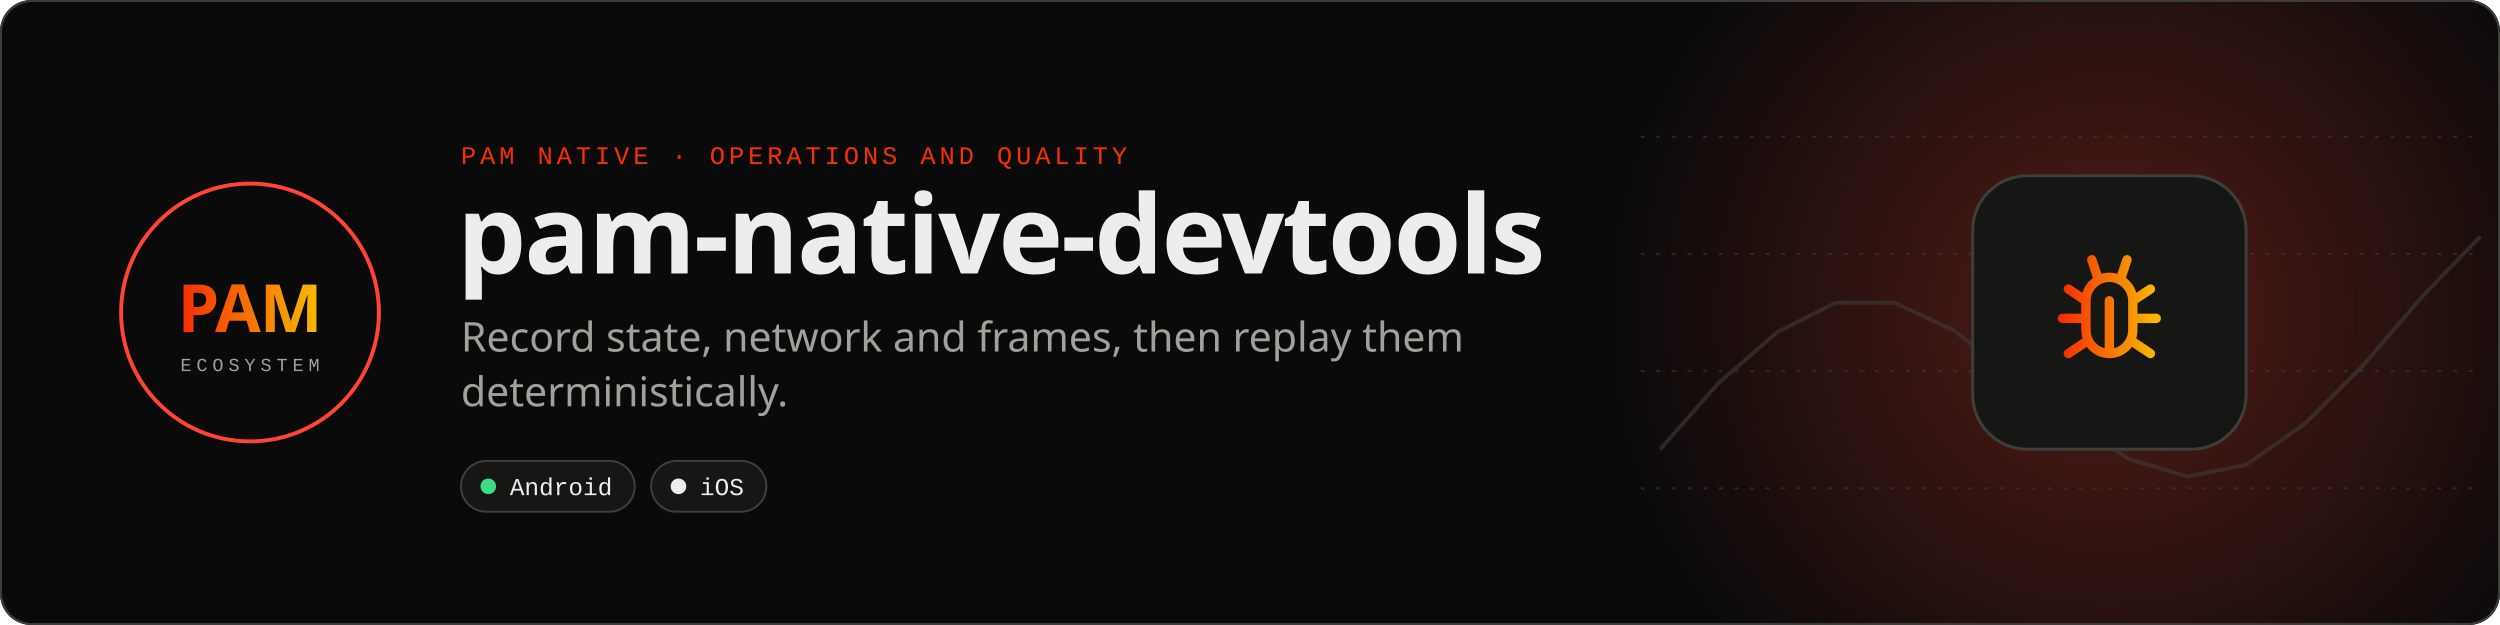
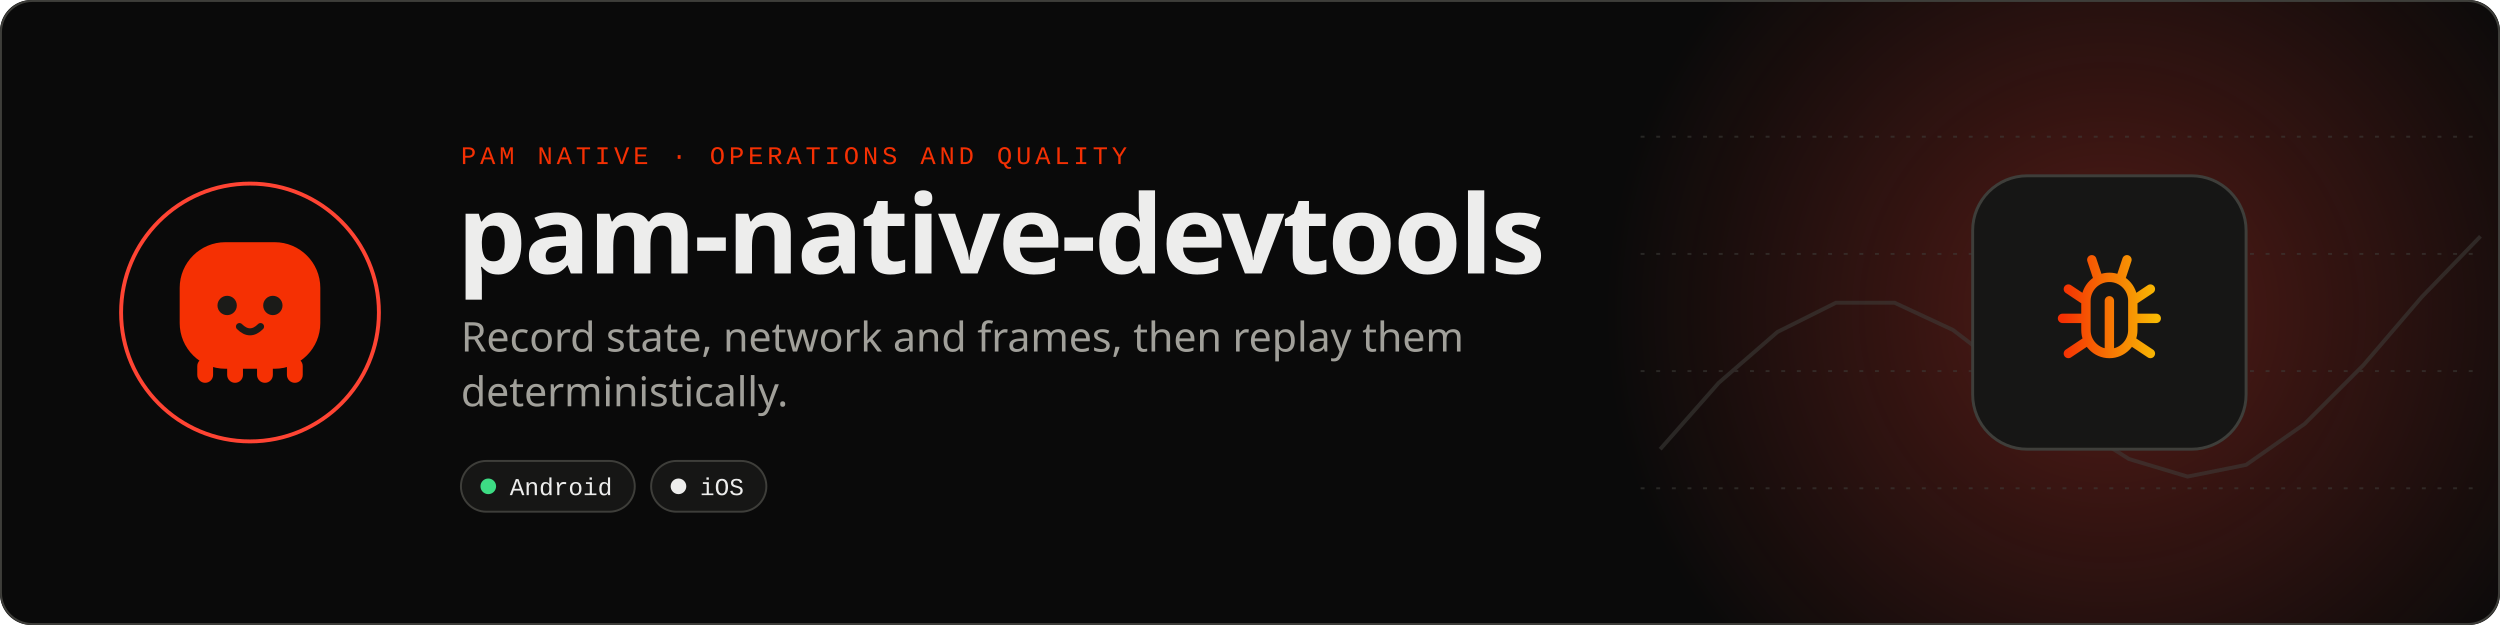
<svg xmlns="http://www.w3.org/2000/svg" viewBox="0 0 1280 320" width="1280" height="320" role="img" aria-label="pam-native-devtools: Record state, network and frames, then replay them deterministically.">
  <defs>
    <linearGradient id="pg" x1="0" y1="0" x2="1" y2="0">
      <stop offset="0" stop-color="#f53003" />
      <stop offset="1" stop-color="#f8b803" />
    </linearGradient>
    <radialGradient id="gl">
      <stop offset="0" stop-color="#ff4433" stop-opacity=".30" />
      <stop offset="1" stop-color="#ff4433" stop-opacity="0" />
    </radialGradient>
    <clipPath id="cl">
      <rect width="1280" height="320" rx="16" />
    </clipPath>
  </defs>
  <g clip-path="url(#cl)">
    <rect width="1280" height="320" fill="#0a0a0a" />
    <circle cx="1080" cy="160" r="260" fill="url(#gl)" />
    <g fill="none" stroke="#3e3e3a" opacity=".55">
      <path d="M840 70H1270" stroke-dasharray="2 6" />
      <path d="M840 130H1270" stroke-dasharray="2 6" />
      <path d="M840 190H1270" stroke-dasharray="2 6" />
      <path d="M840 250H1270" stroke-dasharray="2 6" />
      <path d="M850 230L880 196L910 170L940 155L970 155L1000 169L1030 192L1060 216L1090 235L1120 244L1150 238L1180 217L1210 187L1240 152L1270 121" stroke-width="2" stroke-dasharray="900">
        <animate attributeName="stroke-dashoffset" values="900;0;0" keyTimes="0;.5;1" dur="8s" repeatCount="indefinite" />
      </path>
    </g>
  </g>
  <rect x=".5" y=".5" width="1279" height="319" rx="16" fill="none" stroke="#3e3e3a" />
  <circle cx="128" cy="160" r="66" fill="#0a0a0a" stroke="#ff4433" stroke-width="2" />
  <circle cx="128" cy="160" r="66" fill="none" stroke="#ff4433">
    <animate attributeName="r" values="66;92" dur="3s" repeatCount="indefinite" />
    <animate attributeName="stroke-opacity" values=".5;0" dur="3s" repeatCount="indefinite" />
  </circle>
-   <text x="128" y="170" text-anchor="middle" font-family="-apple-system, BlinkMacSystemFont, 'Segoe UI', 'Noto Sans', Helvetica, Arial, sans-serif" font-weight="700" font-size="34" letter-spacing="-.5" fill="url(#pg)">PAM</text>
-   <text x="128" y="190" text-anchor="middle" font-family="ui-monospace, SFMono-Regular, 'SF Mono', Menlo, Consolas, 'Liberation Mono', monospace" font-size="9.5" letter-spacing="2.5" fill="#a1a09a">ECOSYSTEM</text>
+   <g transform="translate(74 104.2) scale(.9)">
+     <rect x="30" y="88" width="9" height="14" rx="4.5" fill="#f53003" />
+     <rect x="47" y="88" width="9" height="14" rx="4.5" fill="#f53003" />
+     <rect x="64" y="88" width="9" height="14" rx="4.5" fill="#f53003" />
+     <rect x="81" y="88" width="9" height="14" rx="4.5" fill="#f53003" />
+     <rect x="20" y="22" width="80" height="72" rx="26" fill="#f53003" />
+     <circle cx="47" cy="58" r="5.5" fill="#1b1b18" />
+     <circle cx="73" cy="58" r="5.5" fill="#1b1b18" />
+     <path d="M54 70q6 6 12 0" stroke="#1b1b18" stroke-width="4" stroke-linecap="round" fill="none" />
+   </g>
  <text x="236" y="84" font-family="ui-monospace, SFMono-Regular, 'SF Mono', Menlo, Consolas, 'Liberation Mono', monospace" font-size="13" letter-spacing="2" fill="#f53003">PAM NATIVE · OPERATIONS AND QUALITY</text>
  <text x="234" y="140" font-family="-apple-system, BlinkMacSystemFont, 'Segoe UI', 'Noto Sans', Helvetica, Arial, sans-serif" font-weight="700" font-size="56" letter-spacing="-1" fill="#ededec">pam-native-devtools</text>
  <text x="236" y="180" font-family="-apple-system, BlinkMacSystemFont, 'Segoe UI', 'Noto Sans', Helvetica, Arial, sans-serif" font-size="21" fill="#a1a09a">Record state, network and frames, then replay them</text>
  <text x="236" y="208" font-family="-apple-system, BlinkMacSystemFont, 'Segoe UI', 'Noto Sans', Helvetica, Arial, sans-serif" font-size="21" fill="#a1a09a">deterministically.</text>
  <rect x="236" y="236" width="89" height="26" rx="13" fill="#161615" stroke="#3e3e3a" />
  <circle cx="250" cy="249" r="4" fill="#3ddc84" />
  <text x="261" y="253.5" font-family="ui-monospace, SFMono-Regular, 'SF Mono', Menlo, Consolas, 'Liberation Mono', monospace" font-size="12.5" fill="#ededec">Android</text>
  <rect x="333.375" y="236" width="59" height="26" rx="13" fill="#161615" stroke="#3e3e3a" />
  <circle cx="347.375" cy="249" r="4" fill="#ededec" />
  <text x="358.375" y="253.5" font-family="ui-monospace, SFMono-Regular, 'SF Mono', Menlo, Consolas, 'Liberation Mono', monospace" font-size="12.5" fill="#ededec">iOS</text>
  <rect x="1010" y="90" width="140" height="140" rx="28" fill="#161615" stroke="#3e3e3a" stroke-width="1.5" />
  <g transform="translate(1044 124) scale(3)" fill="none" stroke="url(#pg)" stroke-width="1.6" stroke-linecap="round" stroke-linejoin="round">
    <path d="M8 10a4 4 0 0 1 8 0v5a4 4 0 0 1-8 0zM12 10v9M4 13h4M16 13h4M5 8l3 2M19 8l-3 2M5 19l3-2M19 19l-3-2M10 6 9 3M14 6l1-3" />
  </g>
</svg>
